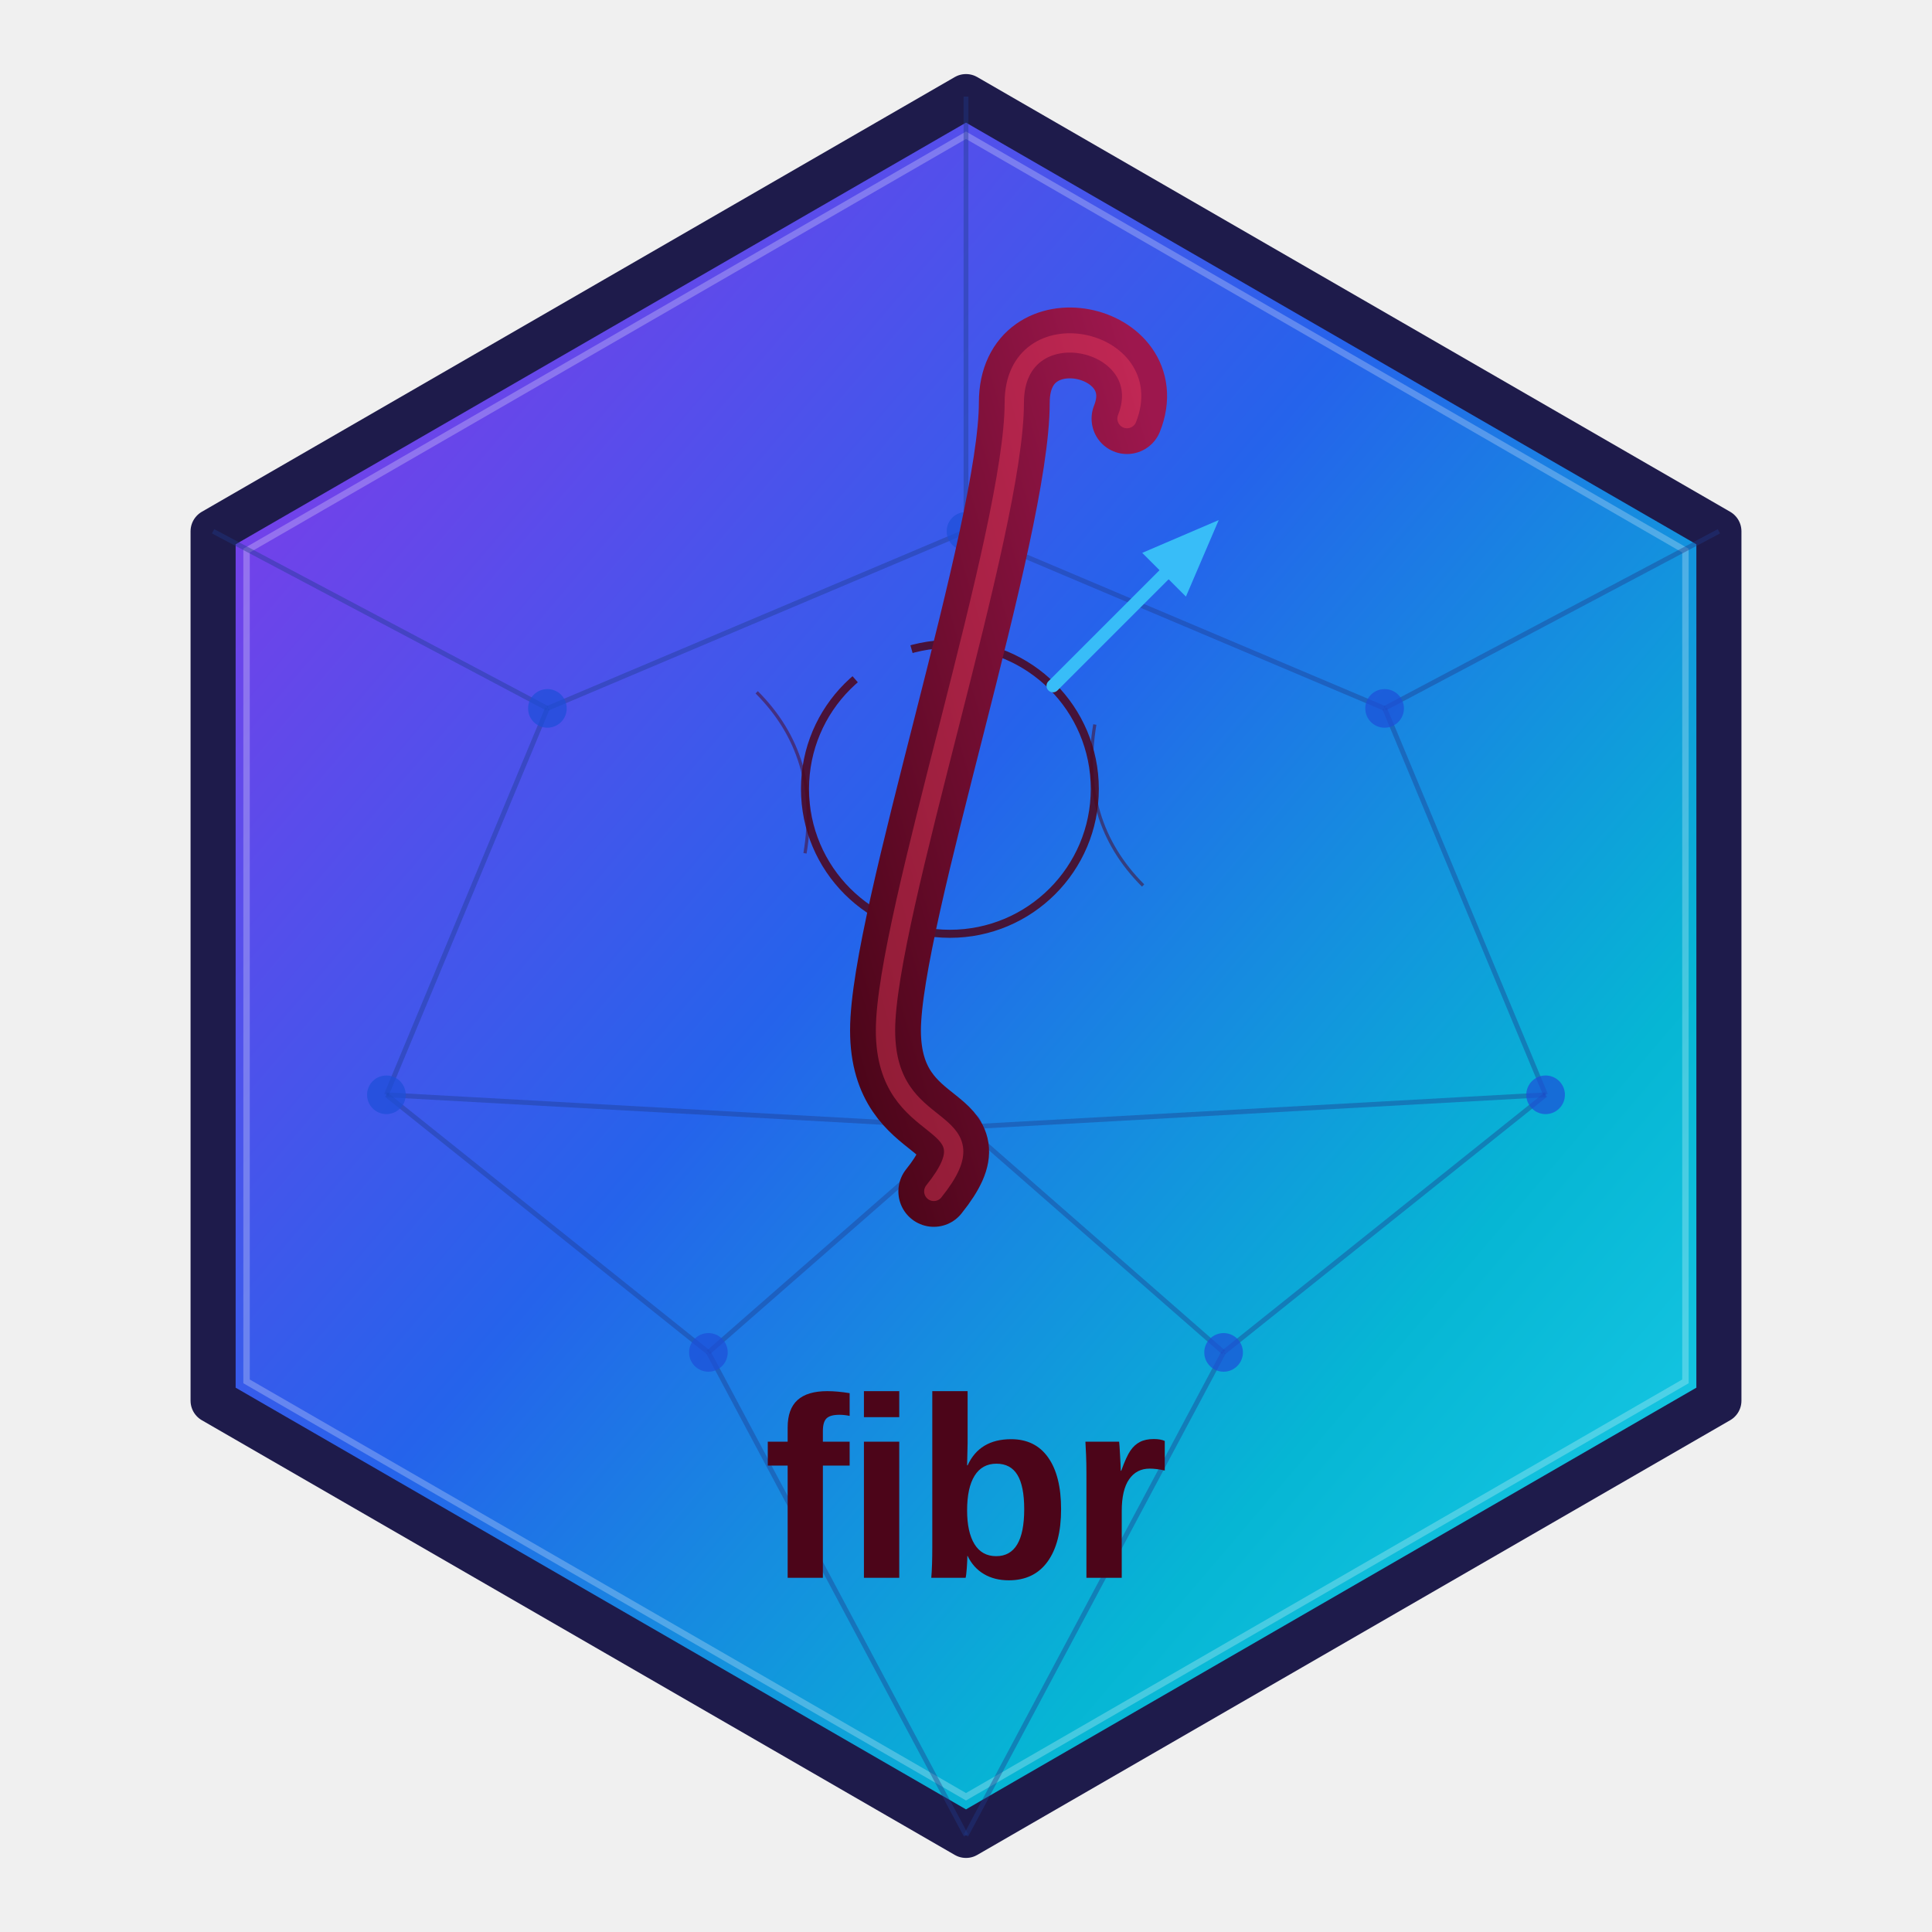
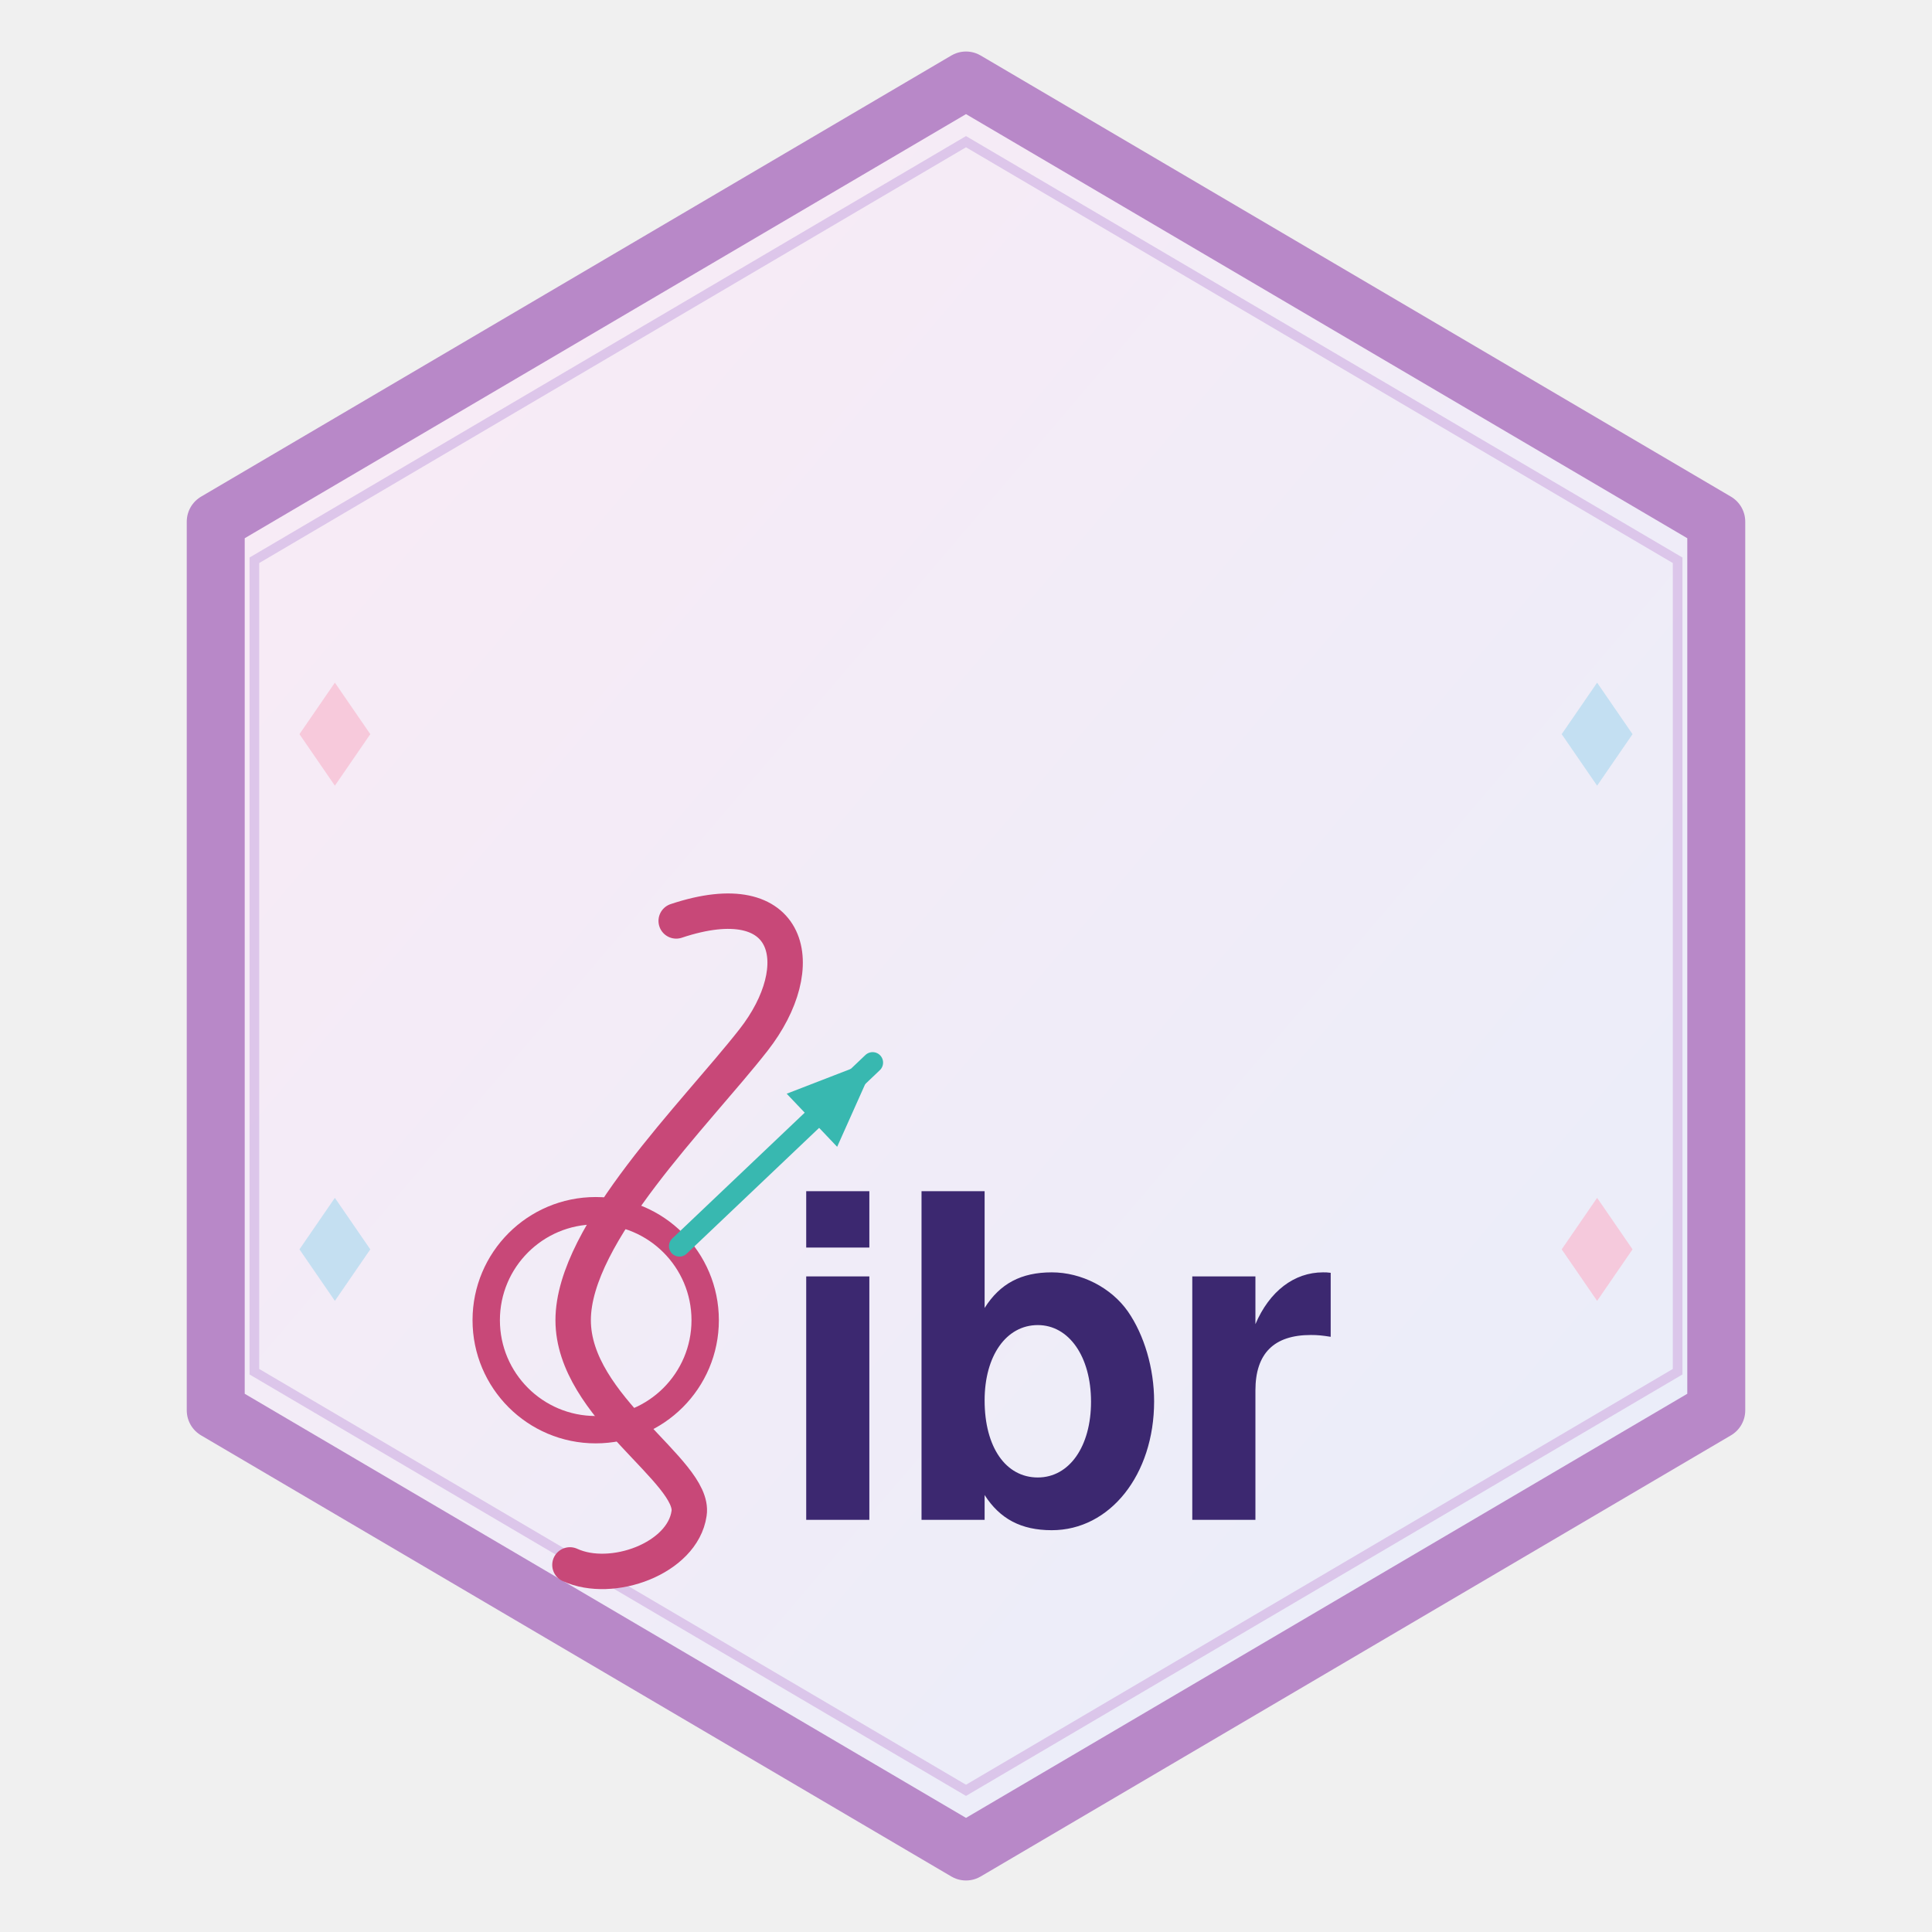
- <svg xmlns="http://www.w3.org/2000/svg" viewBox="0 0 600 600" width="100%" height="100%">
+ <svg xmlns="http://www.w3.org/2000/svg" viewBox="0 0 600 600">
  <defs>
-     <linearGradient id="synthGrad" x1="0%" y1="0%" x2="100%" y2="100%">
-       <stop offset="0%" stop-color="#9333ea" />
-       <stop offset="45%" stop-color="#2563eb" />
-       <stop offset="75%" stop-color="#06b6d4" />
-       <stop offset="100%" stop-color="#22d3ee" />
+     <linearGradient id="bg" x1="0%" y1="0%" x2="100%" y2="100%">
+       <stop offset="0%" stop-color="#FAEAF5" />
+       <stop offset="100%" stop-color="#E8EEFA" />
    </linearGradient>
-     <linearGradient id="integralGrad" x1="0%" y1="100%" x2="100%" y2="0%">
-       <stop offset="0%" stop-color="#4c0519" />
-       <stop offset="100%" stop-color="#9d174d" />
-     </linearGradient>
-     <marker id="vectorArrow" viewBox="0 0 10 10" refX="5" refY="5" markerWidth="6" markerHeight="6" orient="auto-start-reverse">
-       <path d="M 0 1 L 10 5 L 0 9 z" fill="#38bdf8" />
+     <marker id="tip" viewBox="0 0 10 10" refX="8" refY="5" markerWidth="5" markerHeight="5" orient="auto">
+       <path d="M 0 1.5 L 8.5 5 L 0 8.5 z" fill="#38B8B0" />
    </marker>
  </defs>
-   <style>
-     .lattice-edge { stroke: #1e3a8a; stroke-width: 1.5; opacity: 0.4; }
-     .lattice-node { fill: #1d4ed8; opacity: 0.7; }
-     .stokes-loop { fill: none; stroke: #4c0519; stroke-width: 2.5; opacity: 0.85; }
-     .projecting-vector { fill: none; stroke: #38bdf8; stroke-width: 4; stroke-linecap: round; }
-     .brand-text { font-family: 'Segoe UI', Arial, sans-serif; font-weight: 700; font-size: 80px; fill: #4c0519; letter-spacing: -1px; }
-   </style>
-   <polygon points="300,30 533.82,165 533.82,435 300,570 66.18,435 66.18,165" fill="url(#synthGrad)" stroke="#1e1b4b" stroke-width="14" stroke-linejoin="round" />
-   <polygon points="300,42 523.43,171 523.43,429 300,558 76.57,429 76.57,171" fill="none" stroke="#ffffff" stroke-width="2" opacity="0.25" />
-   <g id="geometry-mesh">
-     <line x1="300" y1="30" x2="300" y2="165" class="lattice-edge" />
-     <line x1="300" y1="165" x2="170" y2="220" class="lattice-edge" />
-     <line x1="300" y1="165" x2="430" y2="220" class="lattice-edge" />
-     <line x1="66.18" y1="165" x2="170" y2="220" class="lattice-edge" />
-     <line x1="533.82" y1="165" x2="430" y2="220" class="lattice-edge" />
-     <line x1="170" y1="220" x2="120" y2="340" class="lattice-edge" />
-     <line x1="430" y1="220" x2="480" y2="340" class="lattice-edge" />
-     <line x1="120" y1="340" x2="220" y2="420" class="lattice-edge" />
-     <line x1="480" y1="340" x2="380" y2="420" class="lattice-edge" />
-     <line x1="120" y1="340" x2="300" y2="350" class="lattice-edge" />
-     <line x1="480" y1="340" x2="300" y2="350" class="lattice-edge" />
-     <line x1="220" y1="420" x2="300" y2="350" class="lattice-edge" />
-     <line x1="380" y1="420" x2="300" y2="350" class="lattice-edge" />
-     <line x1="220" y1="420" x2="300" y2="570" class="lattice-edge" />
-     <line x1="380" y1="420" x2="300" y2="570" class="lattice-edge" />
-     <circle cx="300" cy="165" r="6" class="lattice-node" />
-     <circle cx="170" cy="220" r="6" class="lattice-node" />
-     <circle cx="430" cy="220" r="6" class="lattice-node" />
-     <circle cx="120" cy="340" r="6" class="lattice-node" />
-     <circle cx="480" cy="340" r="6" class="lattice-node" />
-     <circle cx="220" cy="420" r="6" class="lattice-node" />
-     <circle cx="380" cy="420" r="6" class="lattice-node" />
-     <circle cx="300" cy="350" r="5" class="lattice-node" />
-   </g>
-   <g id="stokes-integration">
-     <circle cx="295" cy="245" r="45" class="stokes-loop" stroke-dasharray="180 20" />
-     <path d="M 235,215 Q 255,235 250,265" fill="none" stroke="#4c0519" stroke-width="1" opacity="0.5" />
-     <path d="M 355,275 Q 335,255 340,225" fill="none" stroke="#4c0519" stroke-width="1" opacity="0.5" />
-     <line x1="327" y1="213" x2="370" y2="170" class="projecting-vector" marker-end="url(#vectorArrow)" />
-   </g>
-   <g id="integral-symbol">
-     <path d="M 350,130 C 360,105 315,95 315,125 C 315,165 275,285 275,320 C 275,355 310,345 290,370" fill="none" stroke="url(#integralGrad)" stroke-width="22" stroke-linecap="round" />
-     <path d="M 350,130 C 360,105 315,95 315,125 C 315,165 275,285 275,320 C 275,355 310,345 290,370" fill="none" stroke="#f43f5e" stroke-width="6" stroke-linecap="round" opacity="0.4" />
-   </g>
-   <text x="300" y="490" text-anchor="middle" class="brand-text">fibr</text>
+   <polygon points="300,25 533,162 533,438 300,575 67,438 67,162" fill="url(#bg)" stroke="#B888C8" stroke-width="18" stroke-linejoin="round" />
+   <polygon points="300,44 521,174 521,426 300,556 79,426 79,174" fill="none" stroke="#D8C0E8" stroke-width="3" opacity="0.85" />
+   <path d="M 210,286            C 246,274 252,300 234,323            C 216,346 178,383 178,410            C 178,437 216,457 214,470            C 212,484 190,492 177,486" fill="none" stroke="#C84878" stroke-width="11" stroke-linecap="round" stroke-linejoin="round" />
+   <circle cx="185" cy="410" r="34" fill="none" stroke="#C84878" stroke-width="8.5" />
+   <line x1="211" y1="387" x2="271" y2="330" stroke="#38B8B0" stroke-width="6.5" stroke-linecap="round" marker-end="url(#tip)" />
+   <text x="241" y="472" font-family="'Segoe UI', 'Helvetica Neue', Helvetica, Arial, sans-serif" font-weight="800" font-size="140" fill="#3C2870" letter-spacing="-2">ibr</text>
+   <polygon points="104,212 115,228 104,244  93,228" fill="#F8C0D4" opacity="0.80" />
+   <polygon points="496,212 507,228 496,244 485,228" fill="#B8DCF0" opacity="0.80" />
+   <polygon points="104,372 115,388 104,404  93,388" fill="#B8DCF0" opacity="0.80" />
+   <polygon points="496,372 507,388 496,404 485,388" fill="#F8C0D4" opacity="0.80" />
</svg>
